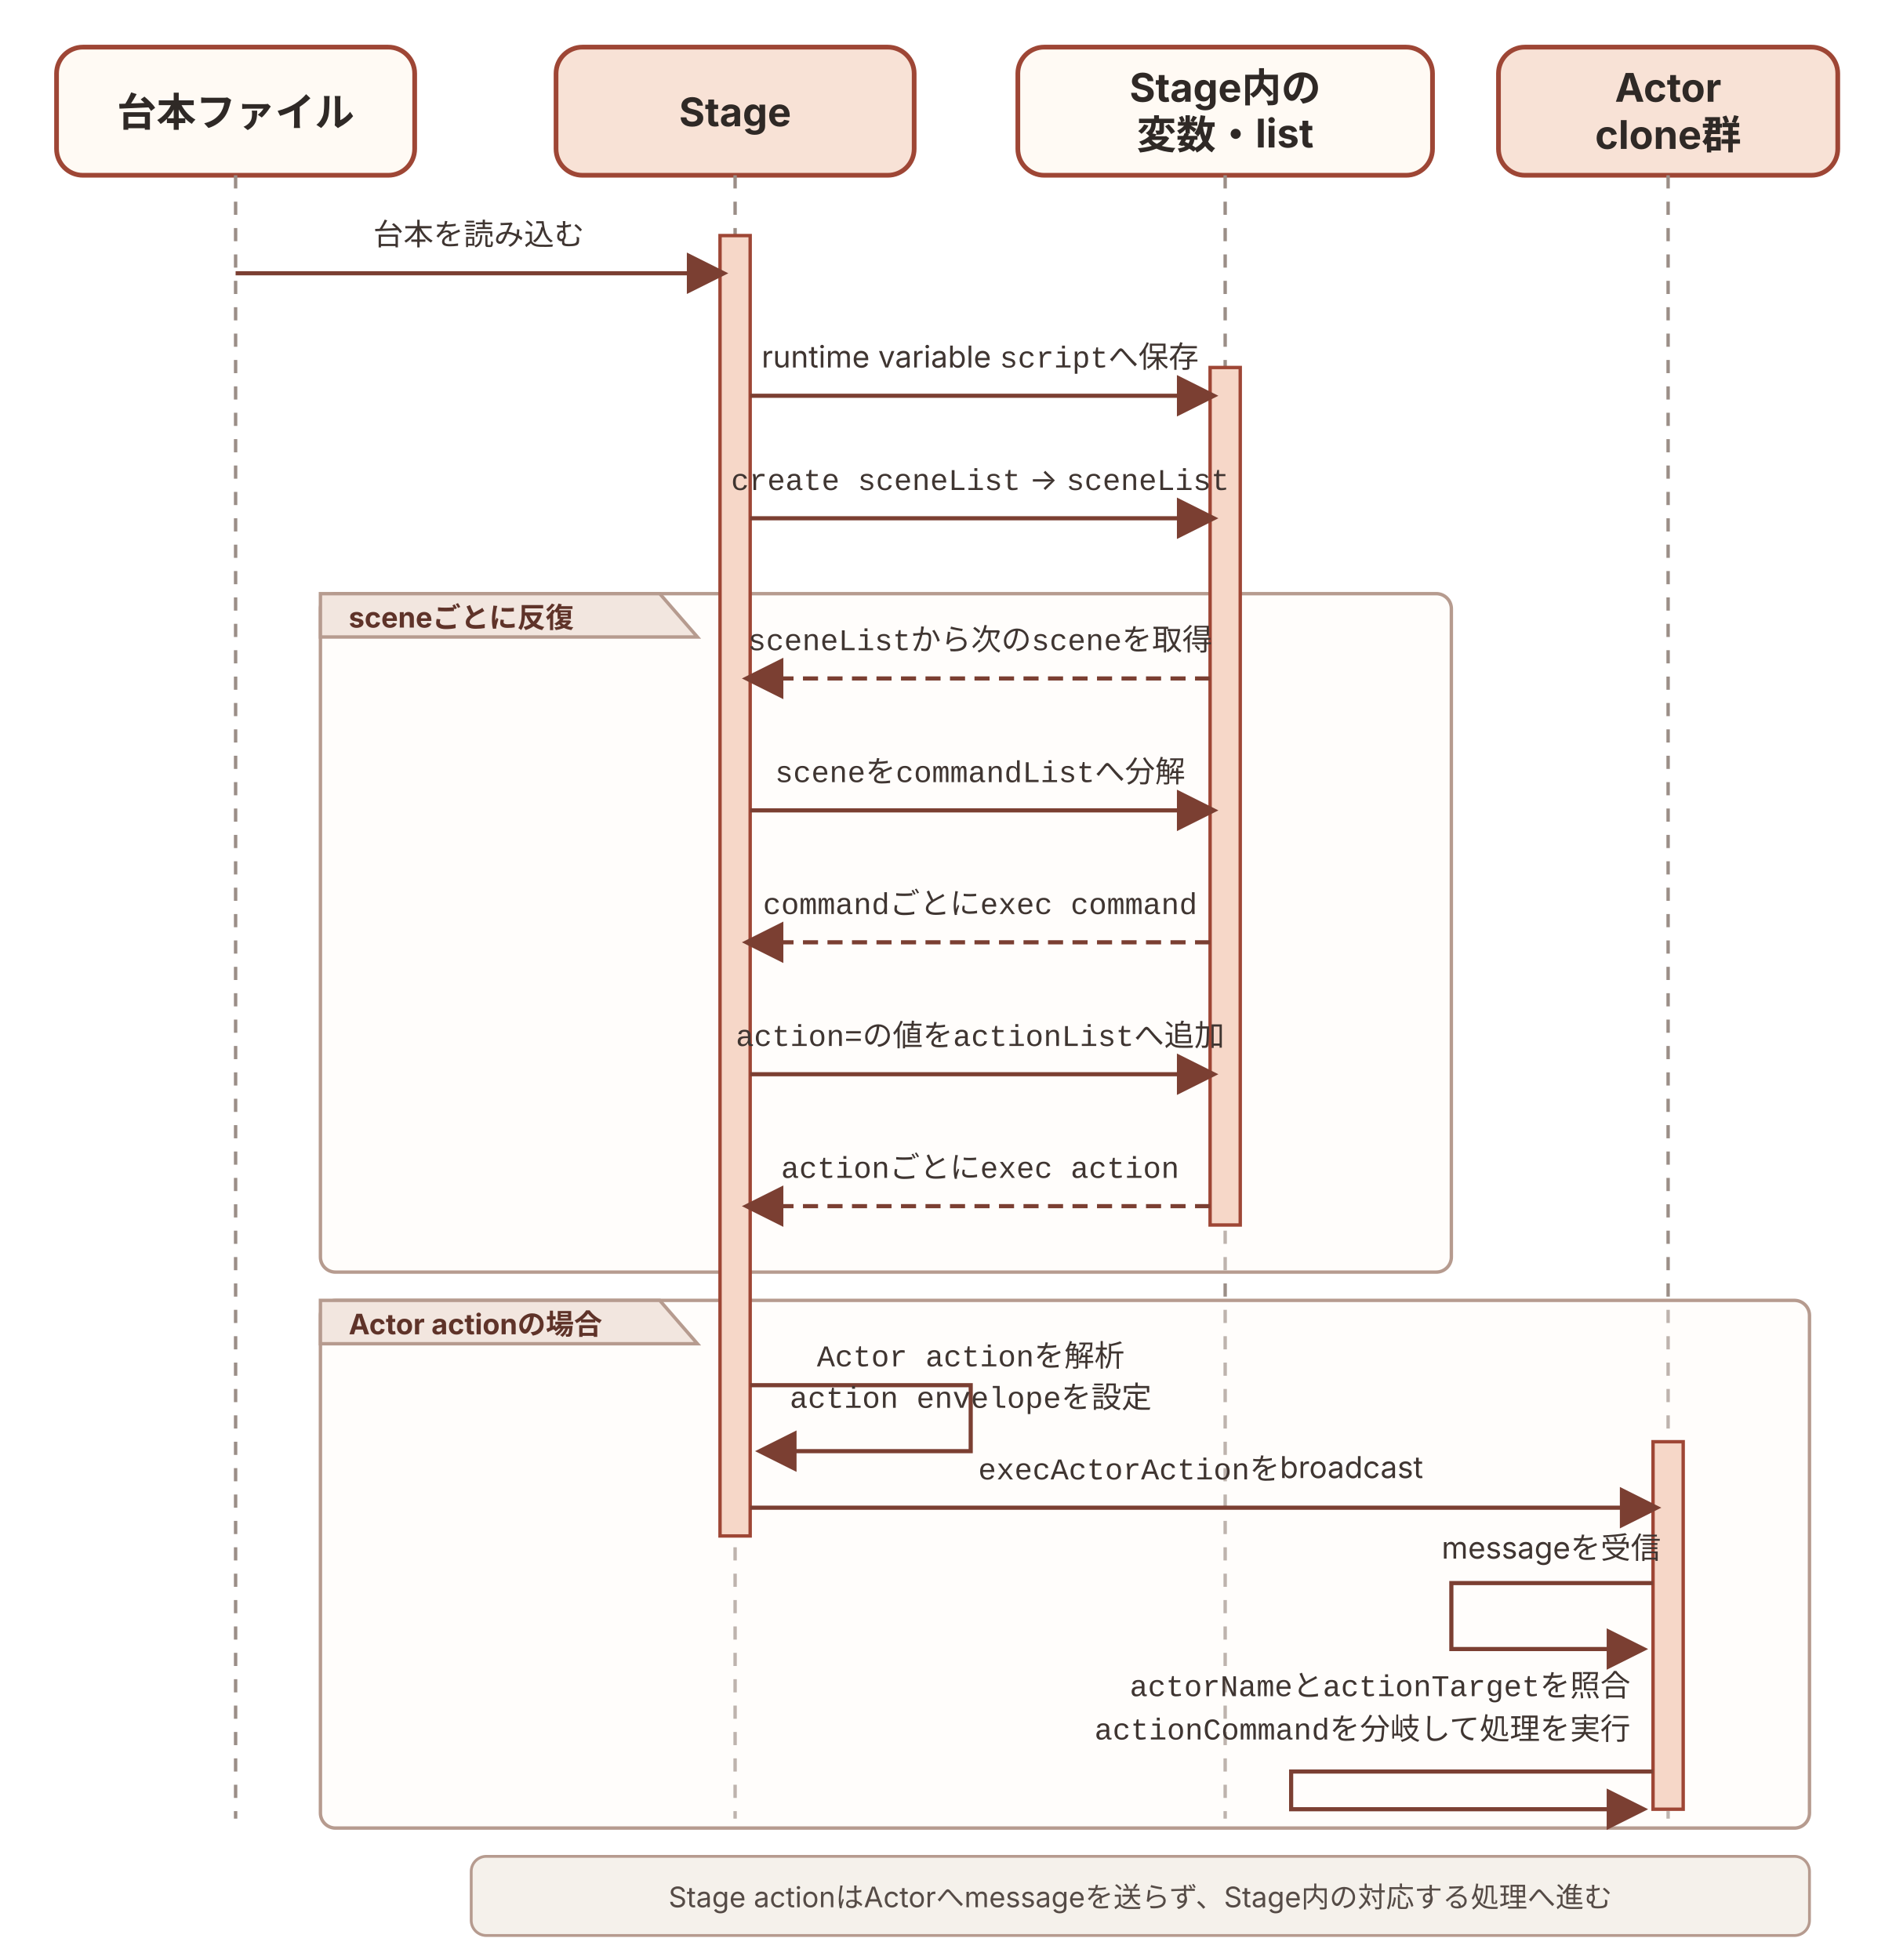
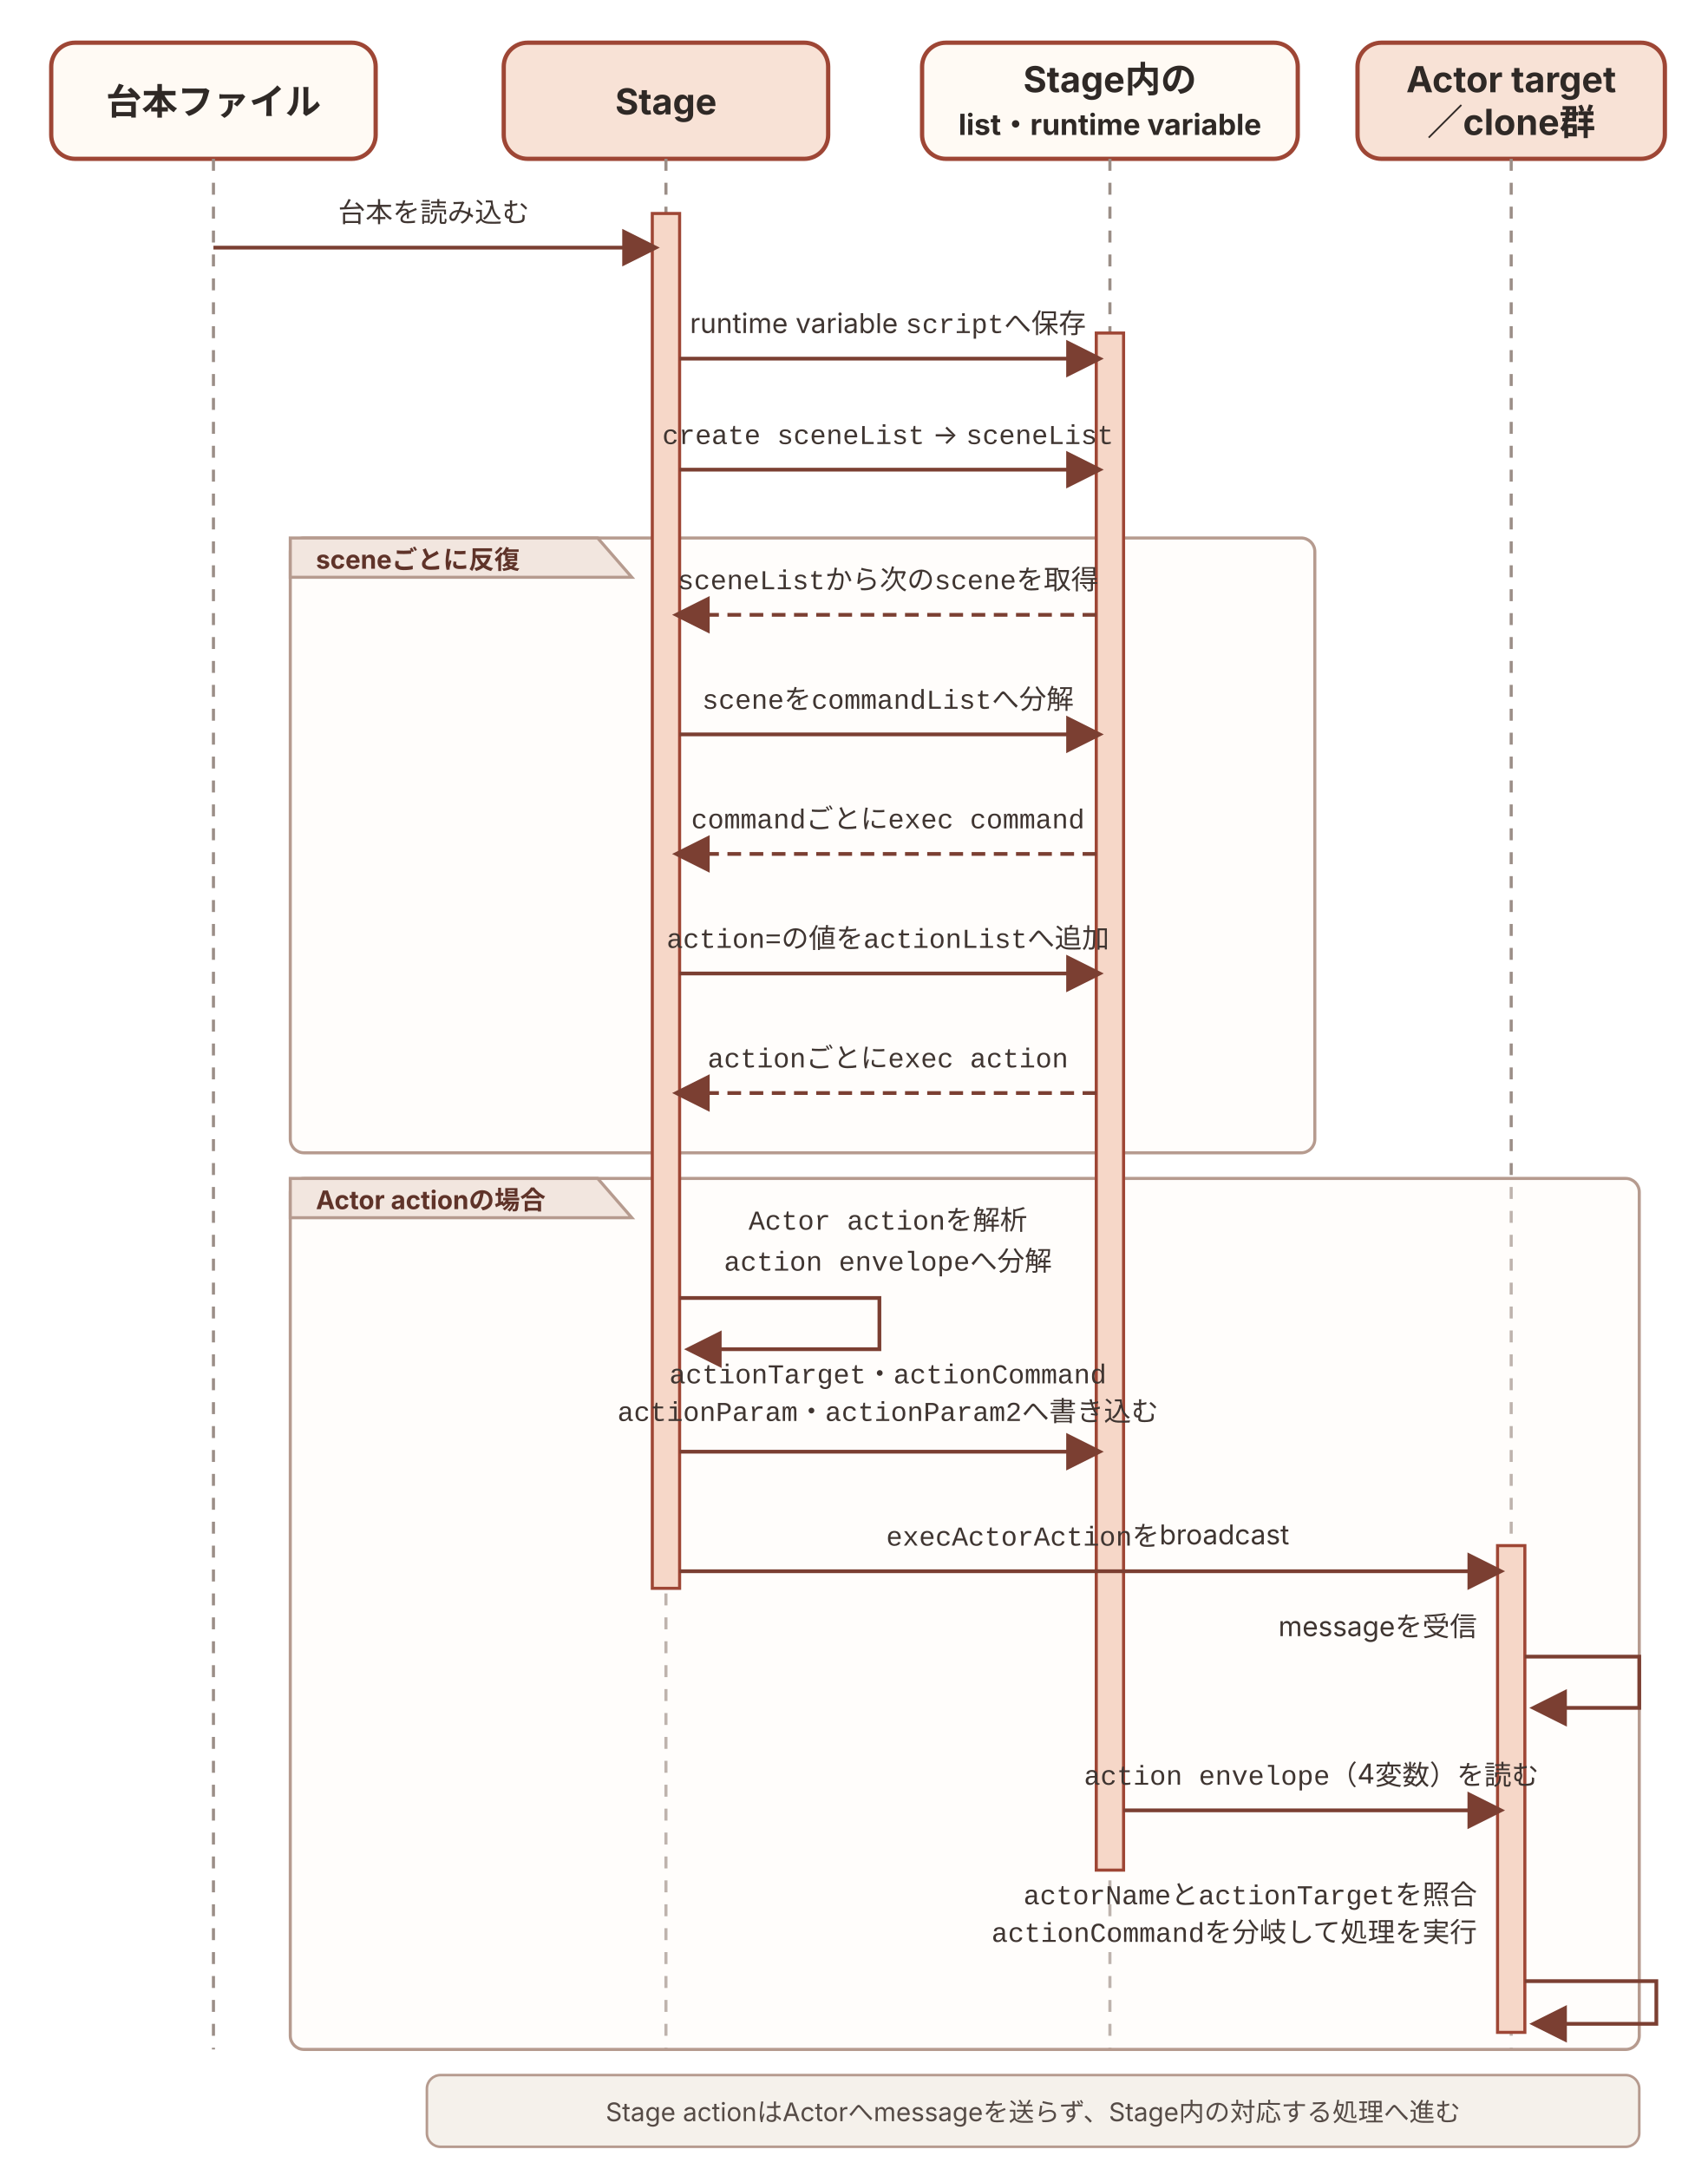
- <svg xmlns="http://www.w3.org/2000/svg" viewBox="0 0 1000 1040" role="img" aria-labelledby="title desc">
+ <svg xmlns="http://www.w3.org/2000/svg" viewBox="0 0 1000 1270" role="img" aria-labelledby="title desc">
  <defs>
    <marker id="arrow" markerWidth="10" markerHeight="10" refX="8" refY="5" orient="auto">
      <path d="M 0 0 L 10 5 L 0 10 z" fill="#7b3f32" />
    </marker>
    <style>
      .participant {
        fill: #fffaf4;
        stroke: #9e4635;
        stroke-width: 2.5;
        rx: 14;
      }
      .participant-main {
        fill: #f8e2d6;
      }
      .participant-label {
        fill: #2f2926;
        font-family: -apple-system, BlinkMacSystemFont, "Hiragino Sans", "Yu Gothic", sans-serif;
        font-size: 21px;
        font-weight: 700;
        text-anchor: middle;
      }
+       .participant-label-small {
+         font-size: 17px;
+       }
      .lifeline {
        fill: none;
        stroke: #9b8e87;
        stroke-width: 1.8;
        stroke-dasharray: 7 7;
      }
      .activation {
        fill: #f6d7c8;
        stroke: #9e4635;
        stroke-width: 1.8;
      }
      .message {
        fill: none;
        stroke: #7b3f32;
        stroke-width: 2.2;
        marker-end: url(#arrow);
      }
      .message-dashed {
        stroke-dasharray: 8 5;
      }
      .message-label {
        fill: #3f3531;
        font-family: -apple-system, BlinkMacSystemFont, "Hiragino Sans", "Yu Gothic", sans-serif;
        font-size: 16px;
        text-anchor: middle;
      }
      .message-label-end {
        text-anchor: end;
      }
      .code {
        font-family: "SFMono-Regular", Consolas, "Liberation Mono", monospace;
      }
      .frame {
        fill: #fffaf4;
        fill-opacity: 0.35;
        stroke: #b69b8f;
        stroke-width: 1.8;
        rx: 8;
      }
      .frame-tab {
        fill: #f2e6df;
        stroke: #b69b8f;
        stroke-width: 1.8;
      }
      .frame-label {
        fill: #5f3329;
        font-family: -apple-system, BlinkMacSystemFont, "Hiragino Sans", "Yu Gothic", sans-serif;
        font-size: 15px;
        font-weight: 700;
      }
      .note {
        fill: #f5f1eb;
        stroke: #b69b8f;
        stroke-width: 1.5;
        rx: 8;
      }
      .note-text {
        fill: #554b46;
        font-family: -apple-system, BlinkMacSystemFont, "Hiragino Sans", "Yu Gothic", sans-serif;
        font-size: 15px;
        text-anchor: middle;
      }
    </style>
  </defs>
  <rect class="participant" x="30" y="25" width="190" height="68" />
  <text class="participant-label" x="125" y="67">台本ファイル</text>
  <rect class="participant participant-main" x="295" y="25" width="190" height="68" />
  <text class="participant-label" x="390" y="67">Stage</text>
  <rect class="participant" x="540" y="25" width="220" height="68" />
  <text class="participant-label" x="650" y="54">Stage内の</text>
-   <text class="participant-label" x="650" y="79">変数・list</text>
+   <text class="participant-label participant-label-small" x="650" y="79">
+     list・runtime variable
+   </text>
  <rect class="participant participant-main" x="795" y="25" width="180" height="68" />
-   <text class="participant-label" x="885" y="54">Actor</text>
-   <text class="participant-label" x="885" y="79">clone群</text>
-   <path class="lifeline" d="M 125 93 L 125 965" />
-   <path class="lifeline" d="M 390 93 L 390 965" />
-   <path class="lifeline" d="M 650 93 L 650 965" />
-   <path class="lifeline" d="M 885 93 L 885 965" />
+   <text class="participant-label" x="885" y="54">Actor target</text>
+   <text class="participant-label" x="885" y="79">／clone群</text>
+   <path class="lifeline" d="M 125 93 L 125 1200" />
+   <path class="lifeline" d="M 390 93 L 390 1200" />
+   <path class="lifeline" d="M 650 93 L 650 1200" />
+   <path class="lifeline" d="M 885 93 L 885 1200" />
  <rect class="frame" x="170" y="315" width="600" height="360" />
  <path class="frame-tab" d="M 170 315 H 350 L 370 338 H 170 z" />
  <text class="frame-label" x="185" y="333">sceneごとに反復</text>
-   <rect class="frame" x="170" y="690" width="790" height="280" />
+   <rect class="frame" x="170" y="690" width="790" height="510" />
  <path class="frame-tab" d="M 170 690 H 350 L 370 713 H 170 z" />
  <text class="frame-label" x="185" y="708">Actor actionの場合</text>
-   <rect class="activation" x="382" y="125" width="16" height="690" />
-   <rect class="activation" x="642" y="195" width="16" height="455" />
-   <rect class="activation" x="877" y="765" width="16" height="195" />
+   <rect class="activation" x="382" y="125" width="16" height="805" />
+   <rect class="activation" x="642" y="195" width="16" height="900" />
+   <rect class="activation" x="877" y="905" width="16" height="285" />
  <g id="step-file-script" aria-label="台本ファイルをscriptへ読み込む">
    <path class="message" d="M 125 145 L 382 145" />
    <text class="message-label" x="254" y="130">台本を読み込む</text>
    <path class="message" d="M 398 210 L 642 210" />
    <text class="message-label" x="520" y="195">
      runtime variable <tspan class="code">script</tspan>へ保存
    </text>
  </g>
  <g id="step-script-scene-list" aria-label="scriptからsceneListを作る">
    <path class="message" d="M 398 275 L 642 275" />
    <text class="message-label" x="520" y="260">
      <tspan class="code">create sceneList</tspan> → <tspan class="code">sceneList</tspan>
    </text>
  </g>
  <g id="step-scene-list-scene" aria-label="sceneListからsceneを取り出す">
    <path class="message message-dashed" d="M 642 360 L 398 360" />
    <text class="message-label" x="520" y="345">
      <tspan class="code">sceneList</tspan>から次の<tspan class="code">scene</tspan>を取得
    </text>
  </g>
  <g id="step-scene-command-list" aria-label="sceneからcommandListを作る">
    <path class="message" d="M 398 430 L 642 430" />
    <text class="message-label" x="520" y="415">
      <tspan class="code">scene</tspan>を<tspan class="code">commandList</tspan>へ分解
    </text>
  </g>
  <g id="step-command-list-command" aria-label="commandListからcommandを順に実行する">
    <path class="message message-dashed" d="M 642 500 L 398 500" />
    <text class="message-label" x="520" y="485">
      <tspan class="code">command</tspan>ごとに<tspan class="code">exec command</tspan>
    </text>
  </g>
  <g id="step-command-action-list" aria-label="action commandからactionListを作る">
    <path class="message" d="M 398 570 L 642 570" />
    <text class="message-label" x="520" y="555">
      <tspan class="code">action=</tspan>の値を<tspan class="code">actionList</tspan>へ追加
    </text>
  </g>
  <g id="step-action-list-action" aria-label="actionListからactionを順に実行する">
    <path class="message message-dashed" d="M 642 640 L 398 640" />
    <text class="message-label" x="520" y="625">
      <tspan class="code">action</tspan>ごとに<tspan class="code">exec action</tspan>
    </text>
  </g>
-   <g id="step-action-envelope" aria-label="Actor actionをaction envelopeへ変換する">
-     <path class="message" d="M 398 735 H 515 V 770 H 405" />
-     <text class="message-label" x="515" y="725">
+   <g id="step-parse-actor-action" aria-label="Actor actionをaction envelopeへ分解する">
+     <path class="message" d="M 398 760 H 515 V 790 H 405" />
+     <text class="message-label" x="520" y="720">
      <tspan class="code">Actor action</tspan>を解析
    </text>
-     <text class="message-label" x="515" y="747">
-       <tspan class="code">action envelope</tspan>を設定
-     </text>
-   </g>
-   <g id="step-envelope-message" aria-label="action envelopeをexecActorAction messageでActorへ送る">
-     <path class="message" d="M 398 800 L 877 800" />
-     <text class="message-label" x="637" y="785">
+     <text class="message-label" x="520" y="744">
+       <tspan class="code">action envelope</tspan>へ分解
+     </text>
+   </g>
+   <g id="step-set-action-envelope" aria-label="action envelopeの4つのruntime variableへ書き込む">
+     <path class="message" d="M 398 850 L 642 850" />
+     <text class="message-label" x="520" y="810">
+       <tspan class="code">actionTarget・actionCommand</tspan>
+     </text>
+     <text class="message-label" x="520" y="832">
+       <tspan class="code">actionParam・actionParam2</tspan>へ書き込む
+     </text>
+   </g>
+   <g id="step-broadcast-actor-action" aria-label="execActorAction messageをActor clone群へbroadcastする">
+     <path class="message" d="M 398 920 L 877 920" />
+     <text class="message-label" x="637" y="905">
      <tspan class="code">execActorAction</tspan>をbroadcast
    </text>
  </g>
  <g id="step-actor-receive" aria-label="Actor cloneがmessageを受信する">
-     <path class="message" d="M 877 840 H 770 V 875 H 870" />
-     <text class="message-label" x="823" y="827">messageを受信</text>
+     <path class="message" d="M 893 970 H 960 V 1000 H 900" />
+     <text class="message-label message-label-end" x="865" y="958">messageを受信</text>
+   </g>
+   <g id="step-actor-read-envelope" aria-label="Actor cloneがaction envelopeの4つのruntime variableを読む">
+     <path class="message" d="M 658 1060 L 877 1060" />
+     <text class="message-label" x="768" y="1045">
+       <tspan class="code">action envelope</tspan>（4変数）を読む
+     </text>
  </g>
  <g id="step-actor-process" aria-label="Actor cloneが宛先を照合してcommandを実行する">
-     <path class="message" d="M 877 940 H 685 V 960 H 870" />
-     <text class="message-label message-label-end" x="865" y="900">
+     <path class="message" d="M 893 1160 H 970 V 1185 H 900" />
+     <text class="message-label message-label-end" x="865" y="1115">
      <tspan class="code">actorName</tspan>と<tspan class="code">actionTarget</tspan>を照合
    </text>
-     <text class="message-label message-label-end" x="865" y="923">
+     <text class="message-label message-label-end" x="865" y="1137">
      <tspan class="code">actionCommand</tspan>を分岐して処理を実行
    </text>
  </g>
-   <rect class="note" x="250" y="985" width="710" height="42" />
-   <text class="note-text" x="605" y="1012">
+   <rect class="note" x="250" y="1215" width="710" height="42" />
+   <text class="note-text" x="605" y="1242">
    Stage actionはActorへmessageを送らず、Stage内の対応する処理へ進む
  </text>
</svg>
